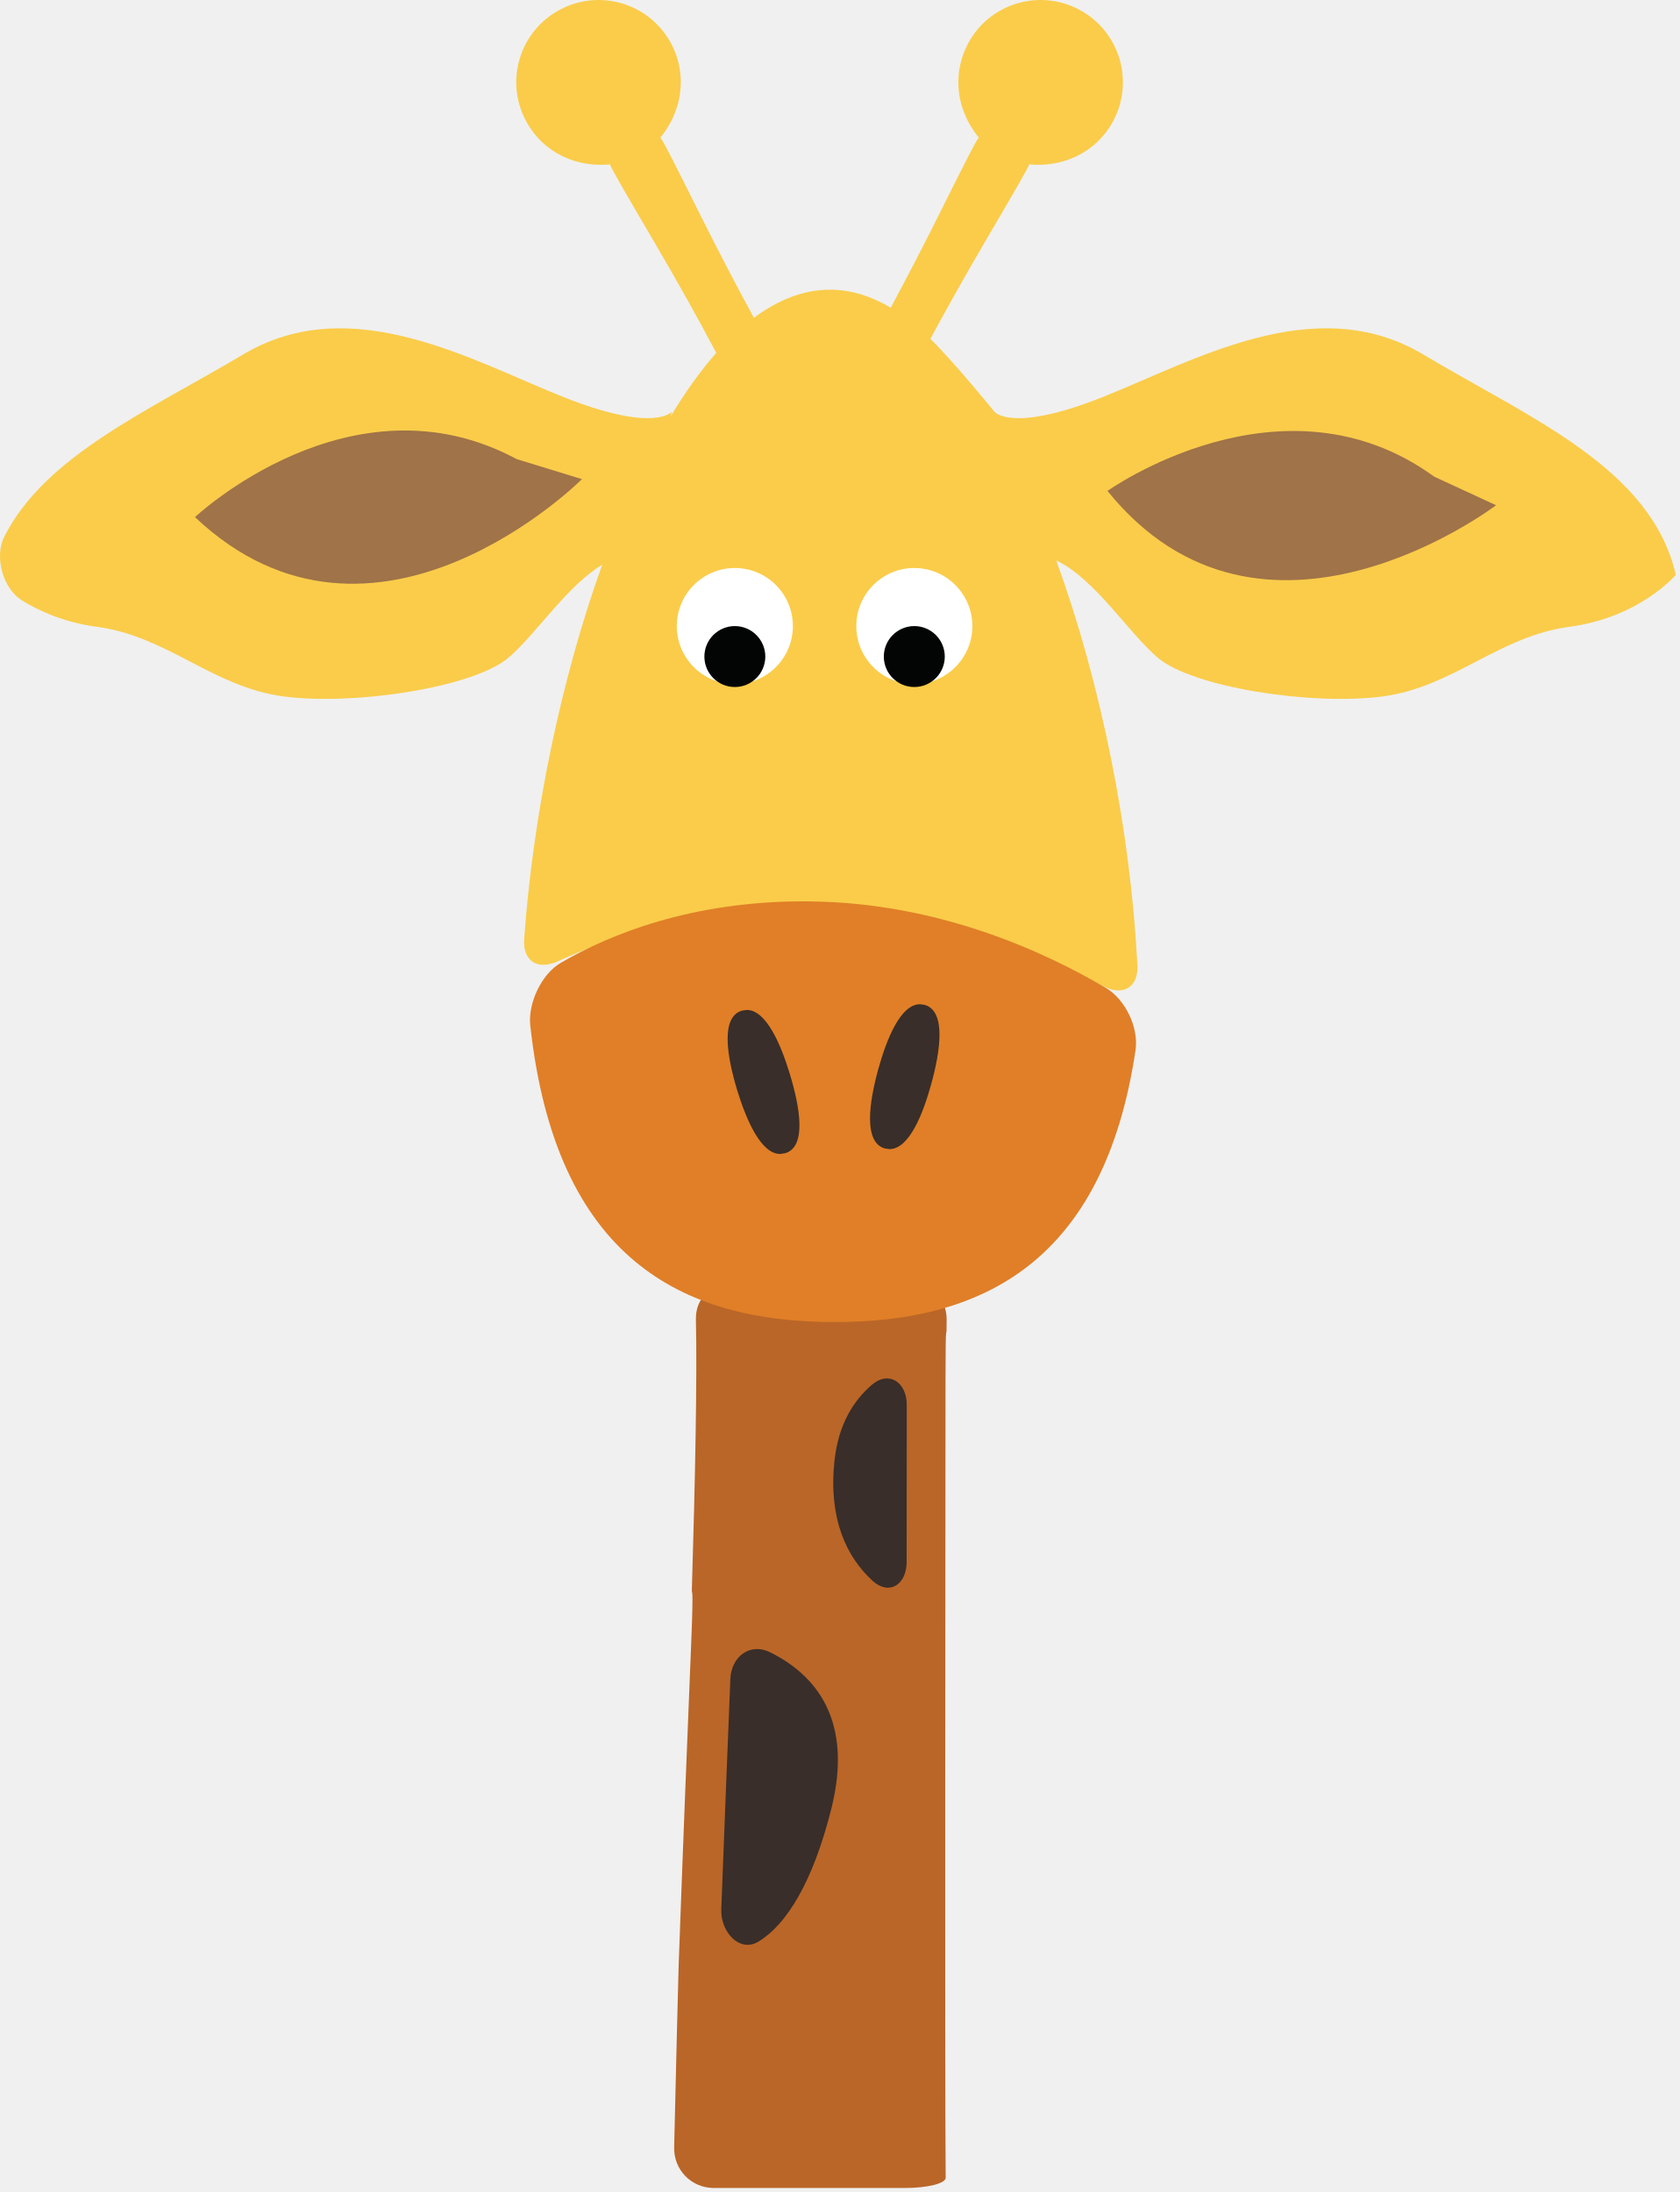
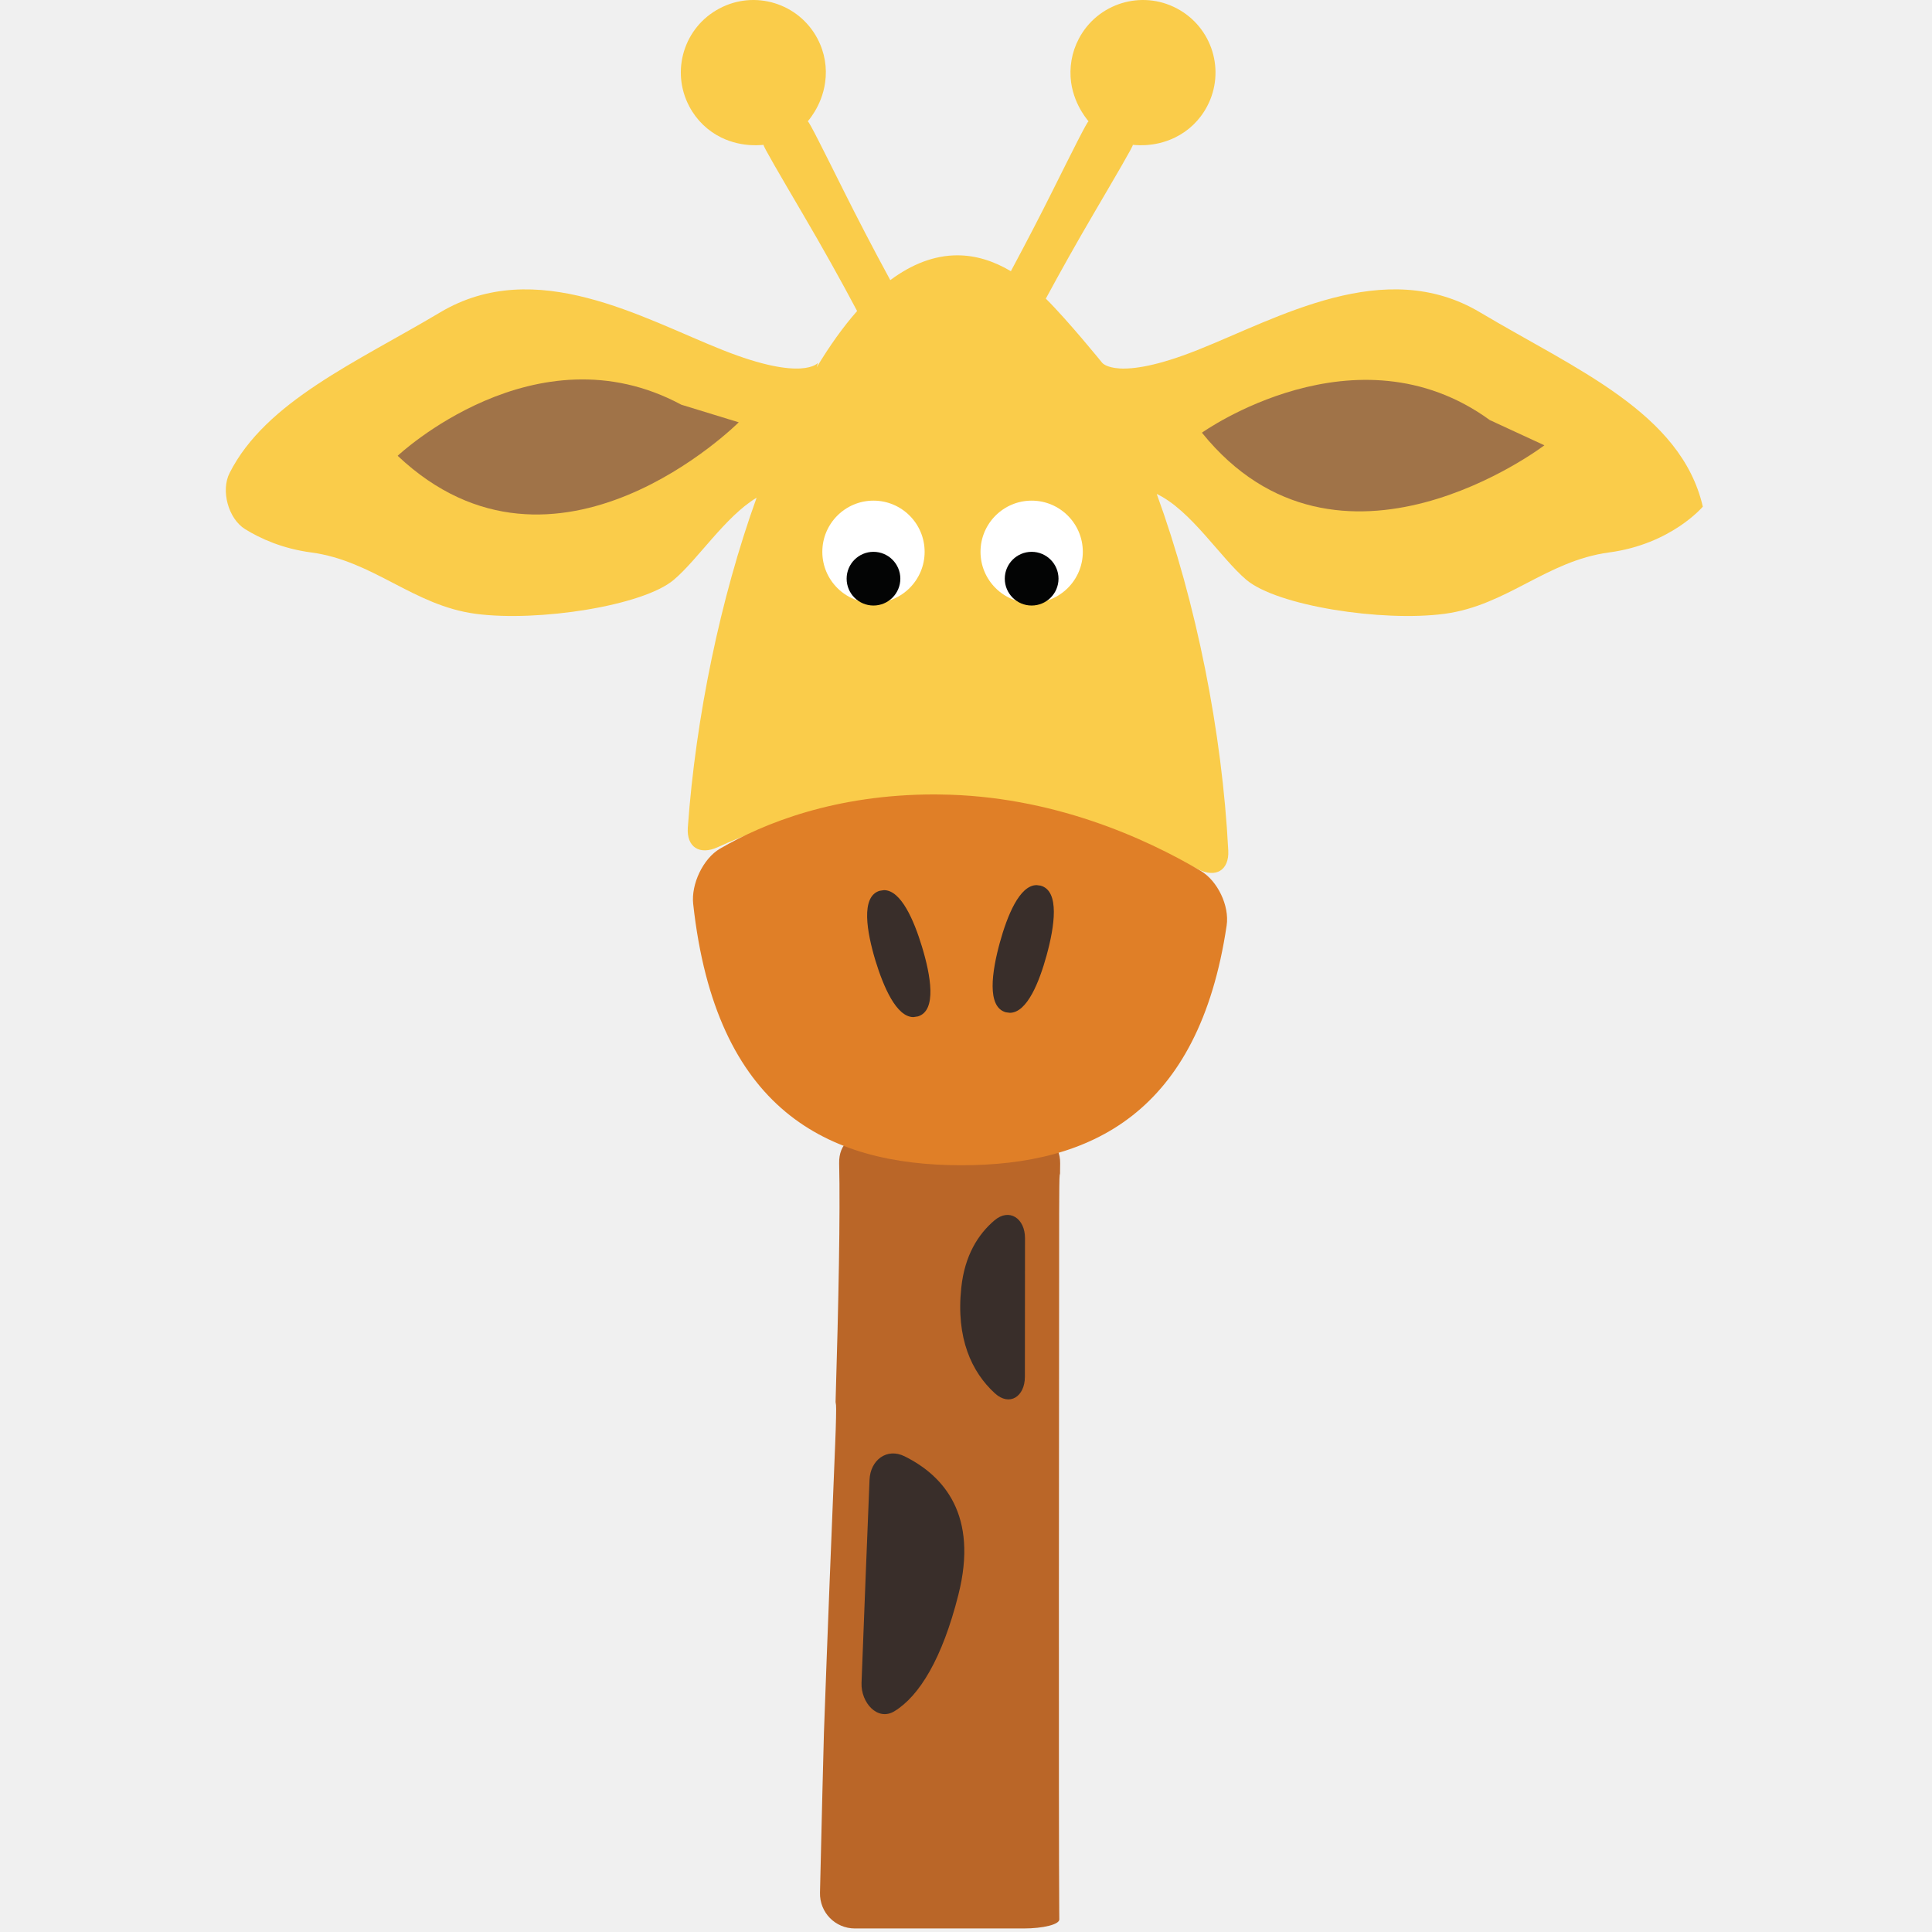
- <svg xmlns="http://www.w3.org/2000/svg" width="100%" height="100%" viewBox="0 0 236 308" version="1.1" xml:space="preserve" style="fill-rule:evenodd;clip-rule:evenodd;stroke-linejoin:round;stroke-miterlimit:1.414;">
-   <path d="M199.942,49.79c-15.219,-9.062 -32.222,0.935 -45.063,6.022c-12.831,5.103 -15.168,2.025 -15.168,2.025c0,0 -5.419,-6.694 -8.985,-10.228c2.313,-4.281 4.847,-8.806 7.647,-13.587c3.506,-5.991 6.362,-10.841 6.216,-10.922c-0.154,-0.078 3.165,0.575 6.743,-1.182c2.113,-1.031 3.913,-2.709 5.097,-4.946c2.991,-5.641 0.834,-12.635 -4.803,-15.619c-5.628,-2.997 -12.647,-0.847 -15.625,4.794c-1.178,2.231 -1.55,4.646 -1.247,6.978c0.556,3.947 2.956,6.331 2.778,6.234c-0.172,-0.097 -2.675,4.947 -5.781,11.159c-1.825,3.663 -4.069,8 -6.597,12.716c-2.747,-1.631 -5.603,-2.531 -8.528,-2.531c-3.691,0 -7.275,1.412 -10.697,3.956c-2.856,-5.25 -5.353,-10.1 -7.375,-14.141c-3.106,-6.212 -5.603,-11.256 -5.772,-11.159c-0.178,0.1 2.225,-2.278 2.763,-6.234c0.331,-2.319 -0.053,-4.747 -1.231,-6.978c-2.985,-5.641 -9.988,-7.791 -15.625,-4.794c-5.653,2.984 -7.794,9.978 -4.797,15.619c1.184,2.24 2.984,3.915 5.078,4.946c3.581,1.757 6.919,1.104 6.762,1.182c-0.159,0.081 2.691,4.931 6.2,10.922c3.247,5.528 6.141,10.712 8.71,15.562c-2.247,2.544 -4.388,5.559 -6.431,8.95l0.193,-0.697c0,0 -2.331,3.075 -15.172,-2.025c-12.837,-5.09 -29.84,-15.087 -45.068,-6.009c-13.257,7.903 -27.785,14.175 -33.563,25.606c-1.425,2.813 -0.203,7.284 2.472,8.947c2.481,1.534 5.994,3.112 10.534,3.716c9.966,1.334 16.253,8.45 26.213,9.781c9.962,1.325 26.715,-1.266 31.612,-5.431c3.863,-3.275 8.197,-10.075 13.188,-13.079c-5.785,16.054 -9.703,34.997 -10.969,52.585c-0.219,3.15 1.906,4.437 4.769,3.131c8.287,-3.809 19.603,-7.131 33.922,-7.131c0.312,0 0.612,0 0.922,0.003c17.109,0.162 31.6,5.462 41.737,10.647c2.8,1.437 4.969,0.178 4.809,-2.978c-0.959,-18.797 -5.09,-39.544 -11.403,-56.857c5.457,2.604 10.135,10.157 14.272,13.679c4.906,4.165 21.659,6.756 31.616,5.431c9.953,-1.331 16.253,-8.447 26.215,-9.781c9.947,-1.325 14.954,-7.304 14.954,-7.304c-3.463,-14.987 -20.307,-21.912 -35.522,-30.978Z" style="fill:#facc4a;fill-rule:nonzero;" />
-   <path d="M128.464,96.125c-4.5,0 -8.15,-3.65 -8.15,-8.153c0,-4.5 3.65,-8.16 8.15,-8.16c4.503,0 8.159,3.66 8.159,8.16c0,4.503 -3.656,8.153 -8.159,8.153Z" style="fill:#fff;fill-rule:nonzero;" />
-   <path d="M103.248,96.125c-4.497,0 -8.153,-3.65 -8.153,-8.153c0,-4.5 3.656,-8.16 8.153,-8.16c4.506,0 8.156,3.66 8.156,8.16c0,4.503 -3.65,8.153 -8.156,8.153Z" style="fill:#fff;fill-rule:nonzero;" />
-   <path d="M127.576,181.2c-9.928,2.037 -19.078,1.022 -24.616,-0.069c-3.1,-0.603 -5.253,1.166 -5.181,4.322c0.185,7.919 -0.09,22.131 -0.572,38.053l0.072,0.491c0.05,0.275 0,3.043 -0.134,6.19c-0.506,12.26 -1.238,30.563 -1.794,46.094c-0.025,0.131 -0.416,16.503 -0.628,25.453c-0.069,3.153 2.422,5.703 5.578,5.703l26.872,0c3.163,0 5.709,-0.647 5.703,-1.44l-0.012,-1.438c-0.103,-12.512 -0.038,-85.766 -0.013,-111.153c0.006,-3.156 0.031,-5.847 0.084,-6.031l0.057,-0.303c0.012,-0.575 0.018,-1.1 0.018,-1.616c0.047,-3.147 -2.343,-4.894 -5.434,-4.256Z" style="fill:#ba6628;fill-rule:nonzero;" />
-   <path d="M106.598,272.8c-2.691,1.65 -5.363,-1.36 -5.253,-4.5c0.422,-11.157 0.89,-22.91 1.275,-32.388c0.128,-3.147 2.765,-5.15 5.59,-3.747c6.257,3.103 11.794,9.378 8.576,22.069c-2.563,10.172 -6.219,16.138 -10.188,18.566Z" style="fill:#392e2a;fill-rule:nonzero;" />
-   <path d="M127.388,219.49c-0.006,3.157 -2.446,4.76 -4.781,2.635c-3.709,-3.391 -6.218,-8.782 -5.362,-16.816c0.537,-5.166 2.697,-8.544 5.272,-10.741c2.387,-2.04 4.897,-0.328 4.89,2.832c0,6.14 -0.019,13.768 -0.019,22.09Z" style="fill:#392e2a;fill-rule:nonzero;" />
-   <path d="M155.61,68.981c0,0 24.532,-17.531 45.901,-2.009l8.696,4.018c0,0 -32.793,24.985 -54.597,-2.009Z" style="fill:#a07348;fill-rule:nonzero;" />
-   <path d="M27.395,72.662c0,0 21.953,-20.665 45.212,-8.147l9.163,2.81c0,0 -29.144,29.159 -54.375,5.337Z" style="fill:#a07348;fill-rule:nonzero;" />
-   <path d="M103.248,96.534c-2.363,0 -4.278,-1.912 -4.278,-4.281c0,-2.36 1.915,-4.281 4.278,-4.281c2.362,0 4.284,1.921 4.284,4.281c0,2.369 -1.922,4.281 -4.284,4.281Z" style="fill:#030404;fill-rule:nonzero;" />
-   <path d="M128.464,96.534c-2.363,0 -4.282,-1.912 -4.282,-4.281c0,-2.36 1.919,-4.281 4.282,-4.281c2.365,0 4.284,1.921 4.284,4.281c0,2.369 -1.919,4.281 -4.284,4.281Z" style="fill:#030404;fill-rule:nonzero;" />
-   <path d="M155.392,138.818c-8.766,-5.175 -23.675,-11.987 -41.597,-12.159l-0.813,-0.012c-15.806,0 -27.19,4.578 -34.172,8.631c-2.728,1.575 -4.643,5.684 -4.303,8.812c3.594,32.819 21.363,41.675 42.772,41.675c20.606,0 37.819,-8.275 42.275,-38.231c0.463,-3.119 -1.44,-7.122 -4.162,-8.716Z" style="fill:#e07f27;fill-rule:nonzero;" />
-   <path d="M110.342,162.034l-0.716,0.113c-2.741,0 -4.797,-4.885 -6.059,-8.994c-1.375,-4.578 -2.388,-10.219 0.665,-11.144l0.694,-0.103c2.741,0 4.803,4.887 6.05,8.997c1.391,4.569 2.416,10.209 -0.634,11.131Z" style="fill:#392e2a;fill-rule:nonzero;" />
-   <path d="M130.848,152.309c-1.147,4.166 -3.088,9.153 -5.866,9.153l-0.634,-0.084c-3.075,-0.85 -2.216,-6.516 -0.953,-11.116c1.156,-4.184 3.109,-9.156 5.872,-9.156l0.634,0.084c3.078,0.85 2.216,6.503 0.947,11.119Z" style="fill:#392e2a;fill-rule:nonzero;" />
+ <svg xmlns="http://www.w3.org/2000/svg" width="100%" height="100%" viewBox="0 0 308 308" version="1.1" xml:space="preserve" style="fill-rule:evenodd;clip-rule:evenodd;stroke-linejoin:round;stroke-miterlimit:1.414;">
+   <g transform="matrix(1,0,0,1,36,0)">
+     <path d="M199.942,49.79C184.723,40.728 167.72,50.725 154.879,55.812C142.048,60.915 139.711,57.837 139.711,57.837C139.711,57.837 134.292,51.143 130.726,47.609C133.039,43.328 135.573,38.803 138.373,34.022C141.879,28.031 144.735,23.181 144.589,23.1C144.435,23.022 147.754,23.675 151.332,21.918C153.445,20.887 155.245,19.209 156.429,16.972C159.42,11.331 157.263,4.337 151.626,1.353C145.998,-1.644 138.979,0.506 136.001,6.147C134.823,8.378 134.451,10.793 134.754,13.125C135.31,17.072 137.71,19.456 137.532,19.359C137.36,19.262 134.857,24.306 131.751,30.518C129.926,34.181 127.682,38.518 125.154,43.234C122.407,41.603 119.551,40.703 116.626,40.703C112.935,40.703 109.351,42.115 105.929,44.659C103.073,39.409 100.576,34.559 98.554,30.518C95.448,24.306 92.951,19.262 92.782,19.359C92.604,19.459 95.007,17.081 95.545,13.125C95.876,10.806 95.492,8.378 94.314,6.147C91.329,0.506 84.326,-1.644 78.689,1.353C73.036,4.337 70.895,11.331 73.892,16.972C75.076,19.212 76.876,20.887 78.97,21.918C82.551,23.675 85.889,23.022 85.732,23.1C85.573,23.181 88.423,28.031 91.932,34.022C95.179,39.55 98.073,44.734 100.642,49.584C98.395,52.128 96.254,55.143 94.211,58.534L94.404,57.837C94.404,57.837 92.073,60.912 79.232,55.812C66.395,50.722 49.392,40.725 34.164,49.803C20.907,57.706 6.379,63.978 0.601,75.409C-0.824,78.222 0.398,82.693 3.073,84.356C5.554,85.89 9.067,87.468 13.607,88.072C23.573,89.406 29.86,96.522 39.82,97.853C49.782,99.178 66.535,96.587 71.432,92.422C75.295,89.147 79.629,82.347 84.62,79.343C78.835,95.397 74.917,114.34 73.651,131.928C73.432,135.078 75.557,136.365 78.42,135.059C86.707,131.25 98.023,127.928 112.342,127.928C112.654,127.928 112.954,127.928 113.264,127.931C130.373,128.093 144.864,133.393 155.001,138.578C157.801,140.015 159.97,138.756 159.81,135.6C158.851,116.803 154.72,96.056 148.407,78.743C153.864,81.347 158.542,88.9 162.679,92.422C167.585,96.587 184.338,99.178 194.295,97.853C204.248,96.522 210.548,89.406 220.51,88.072C230.457,86.747 235.464,80.768 235.464,80.768C232.001,65.781 215.157,58.856 199.942,49.79Z" style="fill:rgb(250,204,74);fill-rule:nonzero;" />
+   </g>
+   <g transform="matrix(1,0,0,1,36,0)">
+     <path d="M128.464,96.125C123.964,96.125 120.314,92.475 120.314,87.972C120.314,83.472 123.964,79.812 128.464,79.812C132.967,79.812 136.623,83.472 136.623,87.972C136.623,92.475 132.967,96.125 128.464,96.125Z" style="fill:white;fill-rule:nonzero;" />
+   </g>
+   <g transform="matrix(1,0,0,1,36,0)">
+     <path d="M103.248,96.125C98.751,96.125 95.095,92.475 95.095,87.972C95.095,83.472 98.751,79.812 103.248,79.812C107.754,79.812 111.404,83.472 111.404,87.972C111.404,92.475 107.754,96.125 103.248,96.125Z" style="fill:white;fill-rule:nonzero;" />
+   </g>
+   <g transform="matrix(1,0,0,1,36,0)">
+     <path d="M127.576,181.2C117.648,183.237 108.498,182.222 102.96,181.131C99.86,180.528 97.707,182.297 97.779,185.453C97.964,193.372 97.689,207.584 97.207,223.506L97.279,223.997C97.329,224.272 97.279,227.04 97.145,230.187C96.639,242.447 95.907,260.75 95.351,276.281C95.326,276.412 94.935,292.784 94.723,301.734C94.654,304.887 97.145,307.437 100.301,307.437L127.173,307.437C130.336,307.437 132.882,306.79 132.876,305.997L132.864,304.559C132.761,292.047 132.826,218.793 132.851,193.406C132.857,190.25 132.882,187.559 132.935,187.375L132.992,187.072C133.004,186.497 133.01,185.972 133.01,185.456C133.057,182.309 130.667,180.562 127.576,181.2Z" style="fill:rgb(186,102,40);fill-rule:nonzero;" />
+   </g>
+   <g transform="matrix(1,0,0,1,36,0)">
+     <path d="M106.598,272.8C103.907,274.45 101.235,271.44 101.345,268.3C101.767,257.143 102.235,245.39 102.62,235.912C102.748,232.765 105.385,230.762 108.21,232.165C114.467,235.268 120.004,241.543 116.786,254.234C114.223,264.406 110.567,270.372 106.598,272.8Z" style="fill:rgb(57,46,42);fill-rule:nonzero;" />
+   </g>
+   <g transform="matrix(1,0,0,1,36,0)">
+     <path d="M127.388,219.49C127.382,222.647 124.942,224.25 122.607,222.125C118.898,218.734 116.389,213.343 117.245,205.309C117.782,200.143 119.942,196.765 122.517,194.568C124.904,192.528 127.414,194.24 127.407,197.4C127.407,203.54 127.388,211.168 127.388,219.49Z" style="fill:rgb(57,46,42);fill-rule:nonzero;" />
+   </g>
+   <g transform="matrix(1,0,0,1,36,0)">
+     <path d="M155.61,68.981C155.61,68.981 180.142,51.45 201.511,66.972L210.207,70.99C210.207,70.99 177.414,95.975 155.61,68.981Z" style="fill:rgb(160,115,72);fill-rule:nonzero;" />
+   </g>
+   <g transform="matrix(1,0,0,1,36,0)">
+     <path d="M27.395,72.662C27.395,72.662 49.348,51.997 72.607,64.515L81.77,67.325C81.77,67.325 52.626,96.484 27.395,72.662Z" style="fill:rgb(160,115,72);fill-rule:nonzero;" />
+   </g>
+   <g transform="matrix(1,0,0,1,36,0)">
+     <path d="M103.248,96.534C100.885,96.534 98.97,94.622 98.97,92.253C98.97,89.893 100.885,87.972 103.248,87.972C105.61,87.972 107.532,89.893 107.532,92.253C107.532,94.622 105.61,96.534 103.248,96.534Z" style="fill:rgb(3,4,4);fill-rule:nonzero;" />
+   </g>
+   <g transform="matrix(1,0,0,1,36,0)">
+     <path d="M128.464,96.534C126.101,96.534 124.182,94.622 124.182,92.253C124.182,89.893 126.101,87.972 128.464,87.972C130.829,87.972 132.748,89.893 132.748,92.253C132.748,94.622 130.829,96.534 128.464,96.534Z" style="fill:rgb(3,4,4);fill-rule:nonzero;" />
+   </g>
+   <g transform="matrix(1,0,0,1,36,0)">
+     <path d="M155.392,138.818C146.626,133.643 131.717,126.831 113.795,126.659L112.982,126.647C97.176,126.647 85.792,131.225 78.81,135.278C76.082,136.853 74.167,140.962 74.507,144.09C78.101,176.909 95.87,185.765 117.279,185.765C137.885,185.765 155.098,177.49 159.554,147.534C160.017,144.415 158.114,140.412 155.392,138.818Z" style="fill:rgb(224,127,39);fill-rule:nonzero;" />
+   </g>
+   <g transform="matrix(1,0,0,1,36,0)">
+     <path d="M110.342,162.034L109.626,162.147C106.885,162.147 104.829,157.262 103.567,153.153C102.192,148.575 101.179,142.934 104.232,142.009L104.926,141.906C107.667,141.906 109.729,146.793 110.976,150.903C112.367,155.472 113.392,161.112 110.342,162.034Z" style="fill:rgb(57,46,42);fill-rule:nonzero;" />
+   </g>
+   <g transform="matrix(1,0,0,1,36,0)">
+     <path d="M130.848,152.309C129.701,156.475 127.76,161.462 124.982,161.462L124.348,161.378C121.273,160.528 122.132,154.862 123.395,150.262C124.551,146.078 126.504,141.106 129.267,141.106L129.901,141.19C132.979,142.04 132.117,147.693 130.848,152.309Z" style="fill:rgb(57,46,42);fill-rule:nonzero;" />
+   </g>
</svg>
